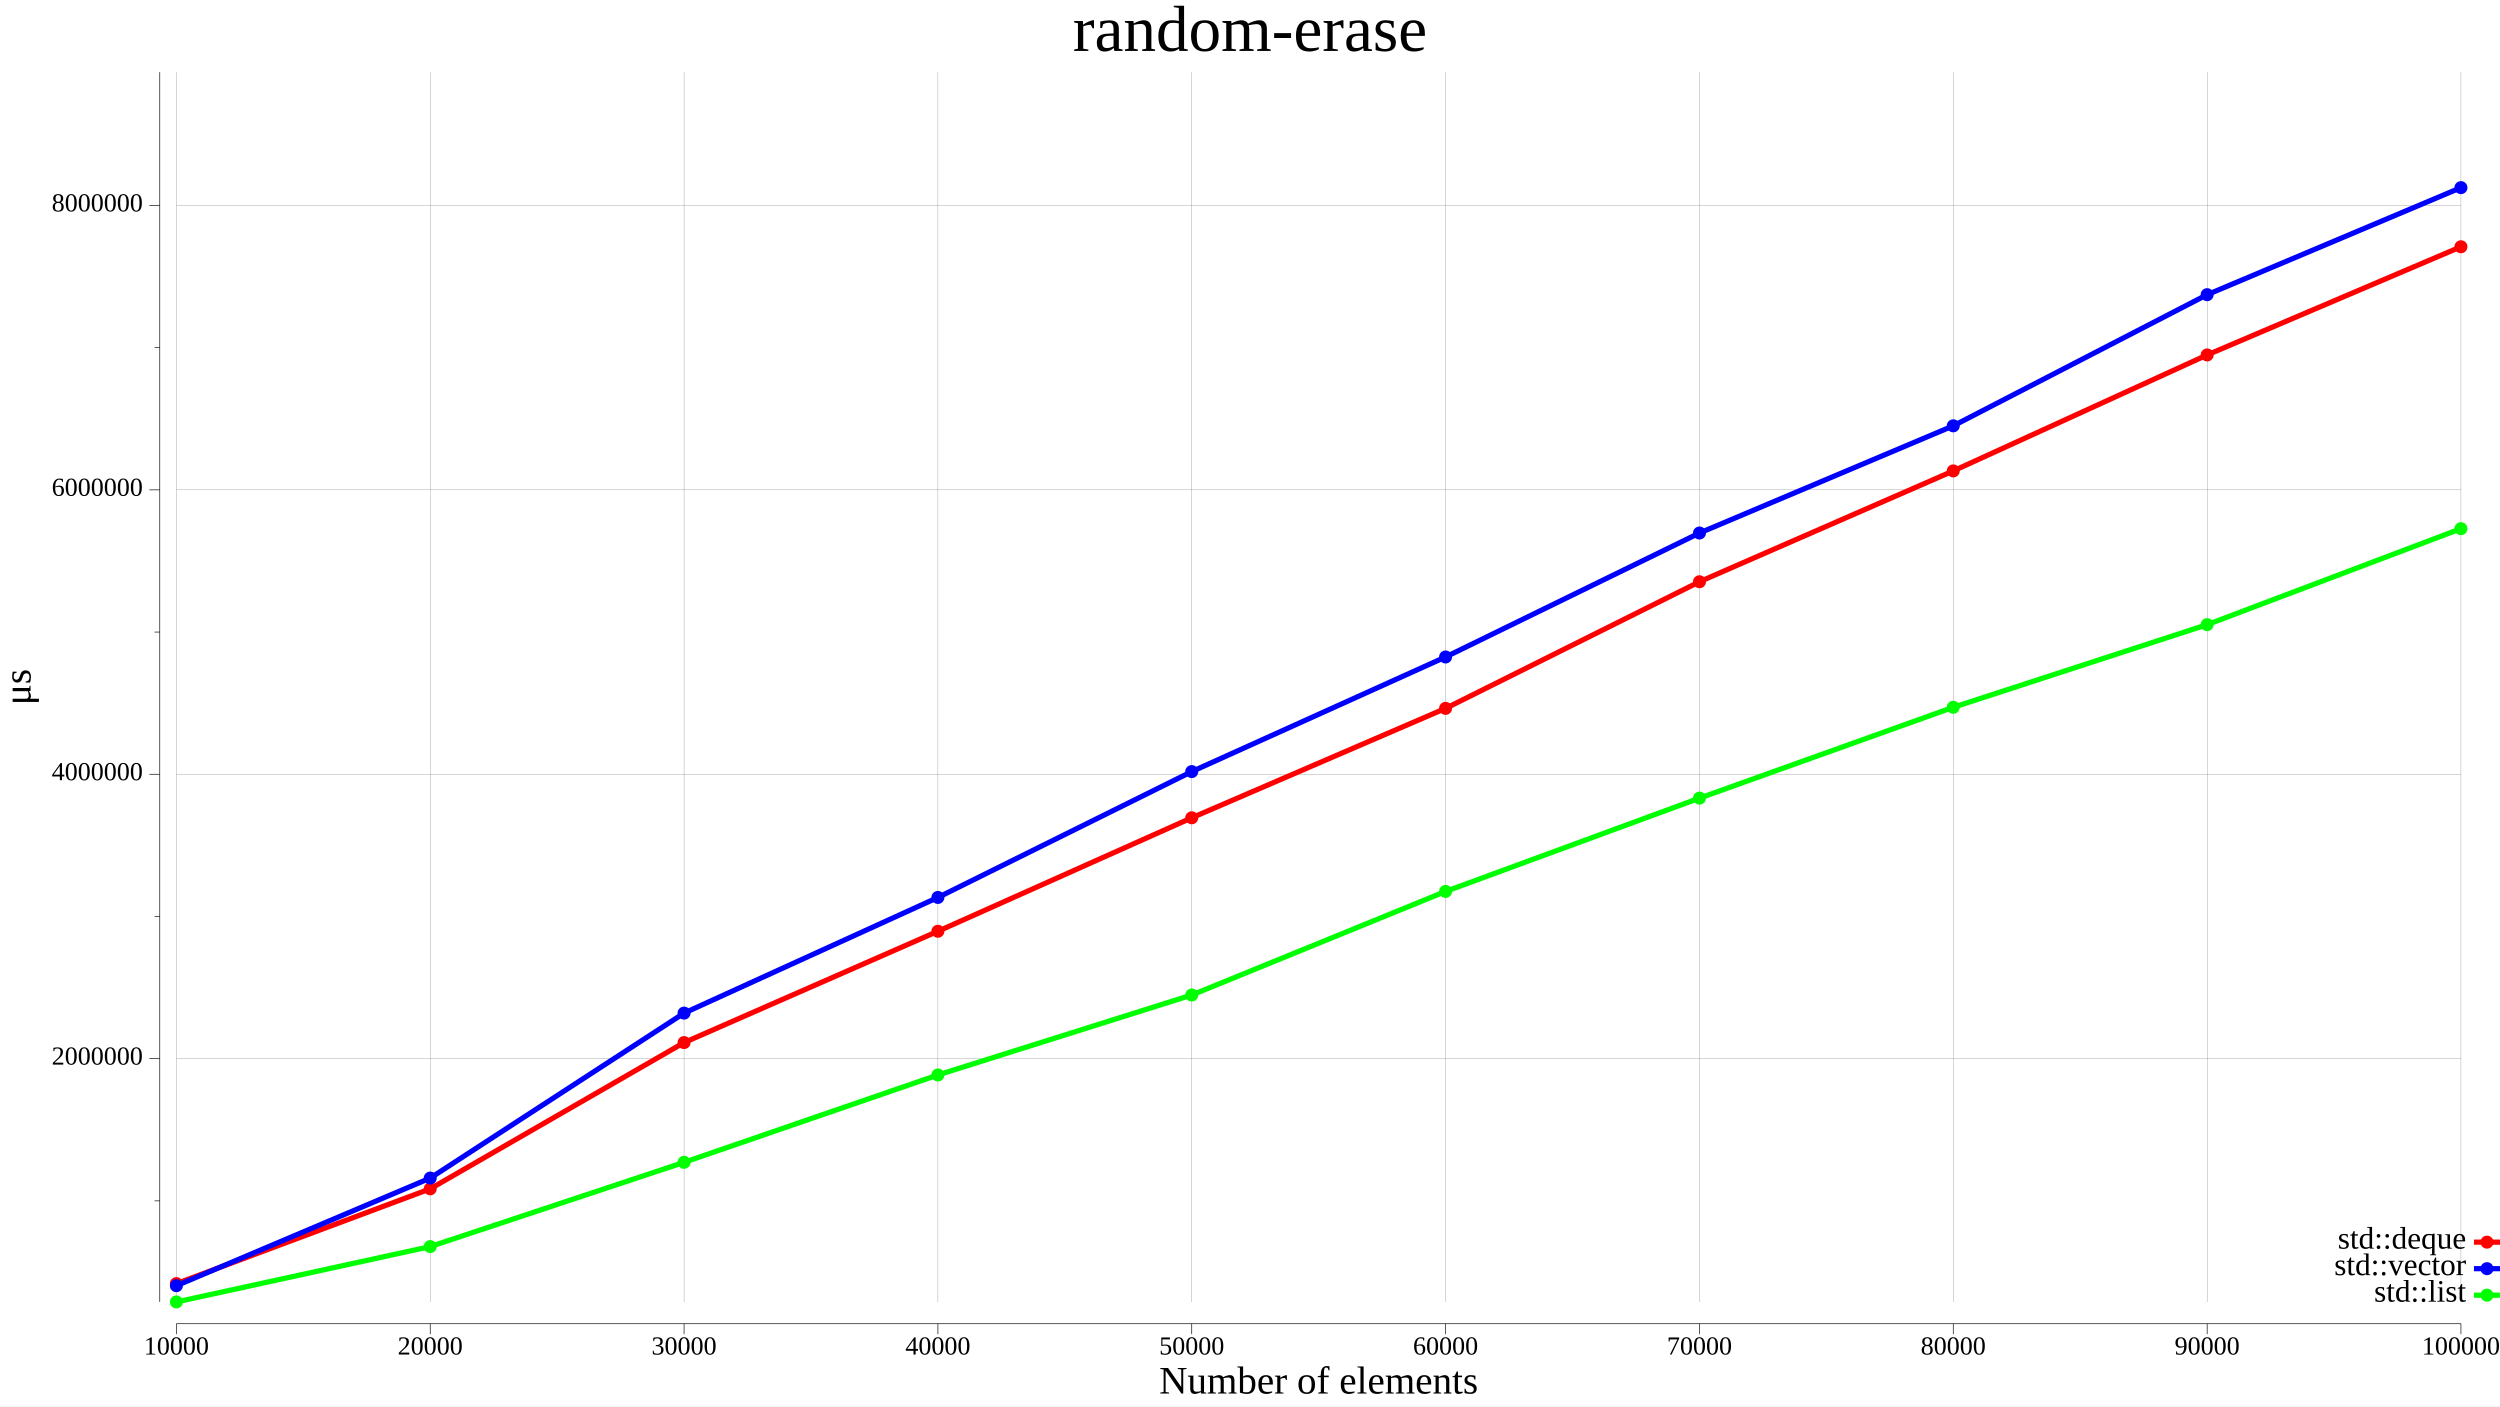
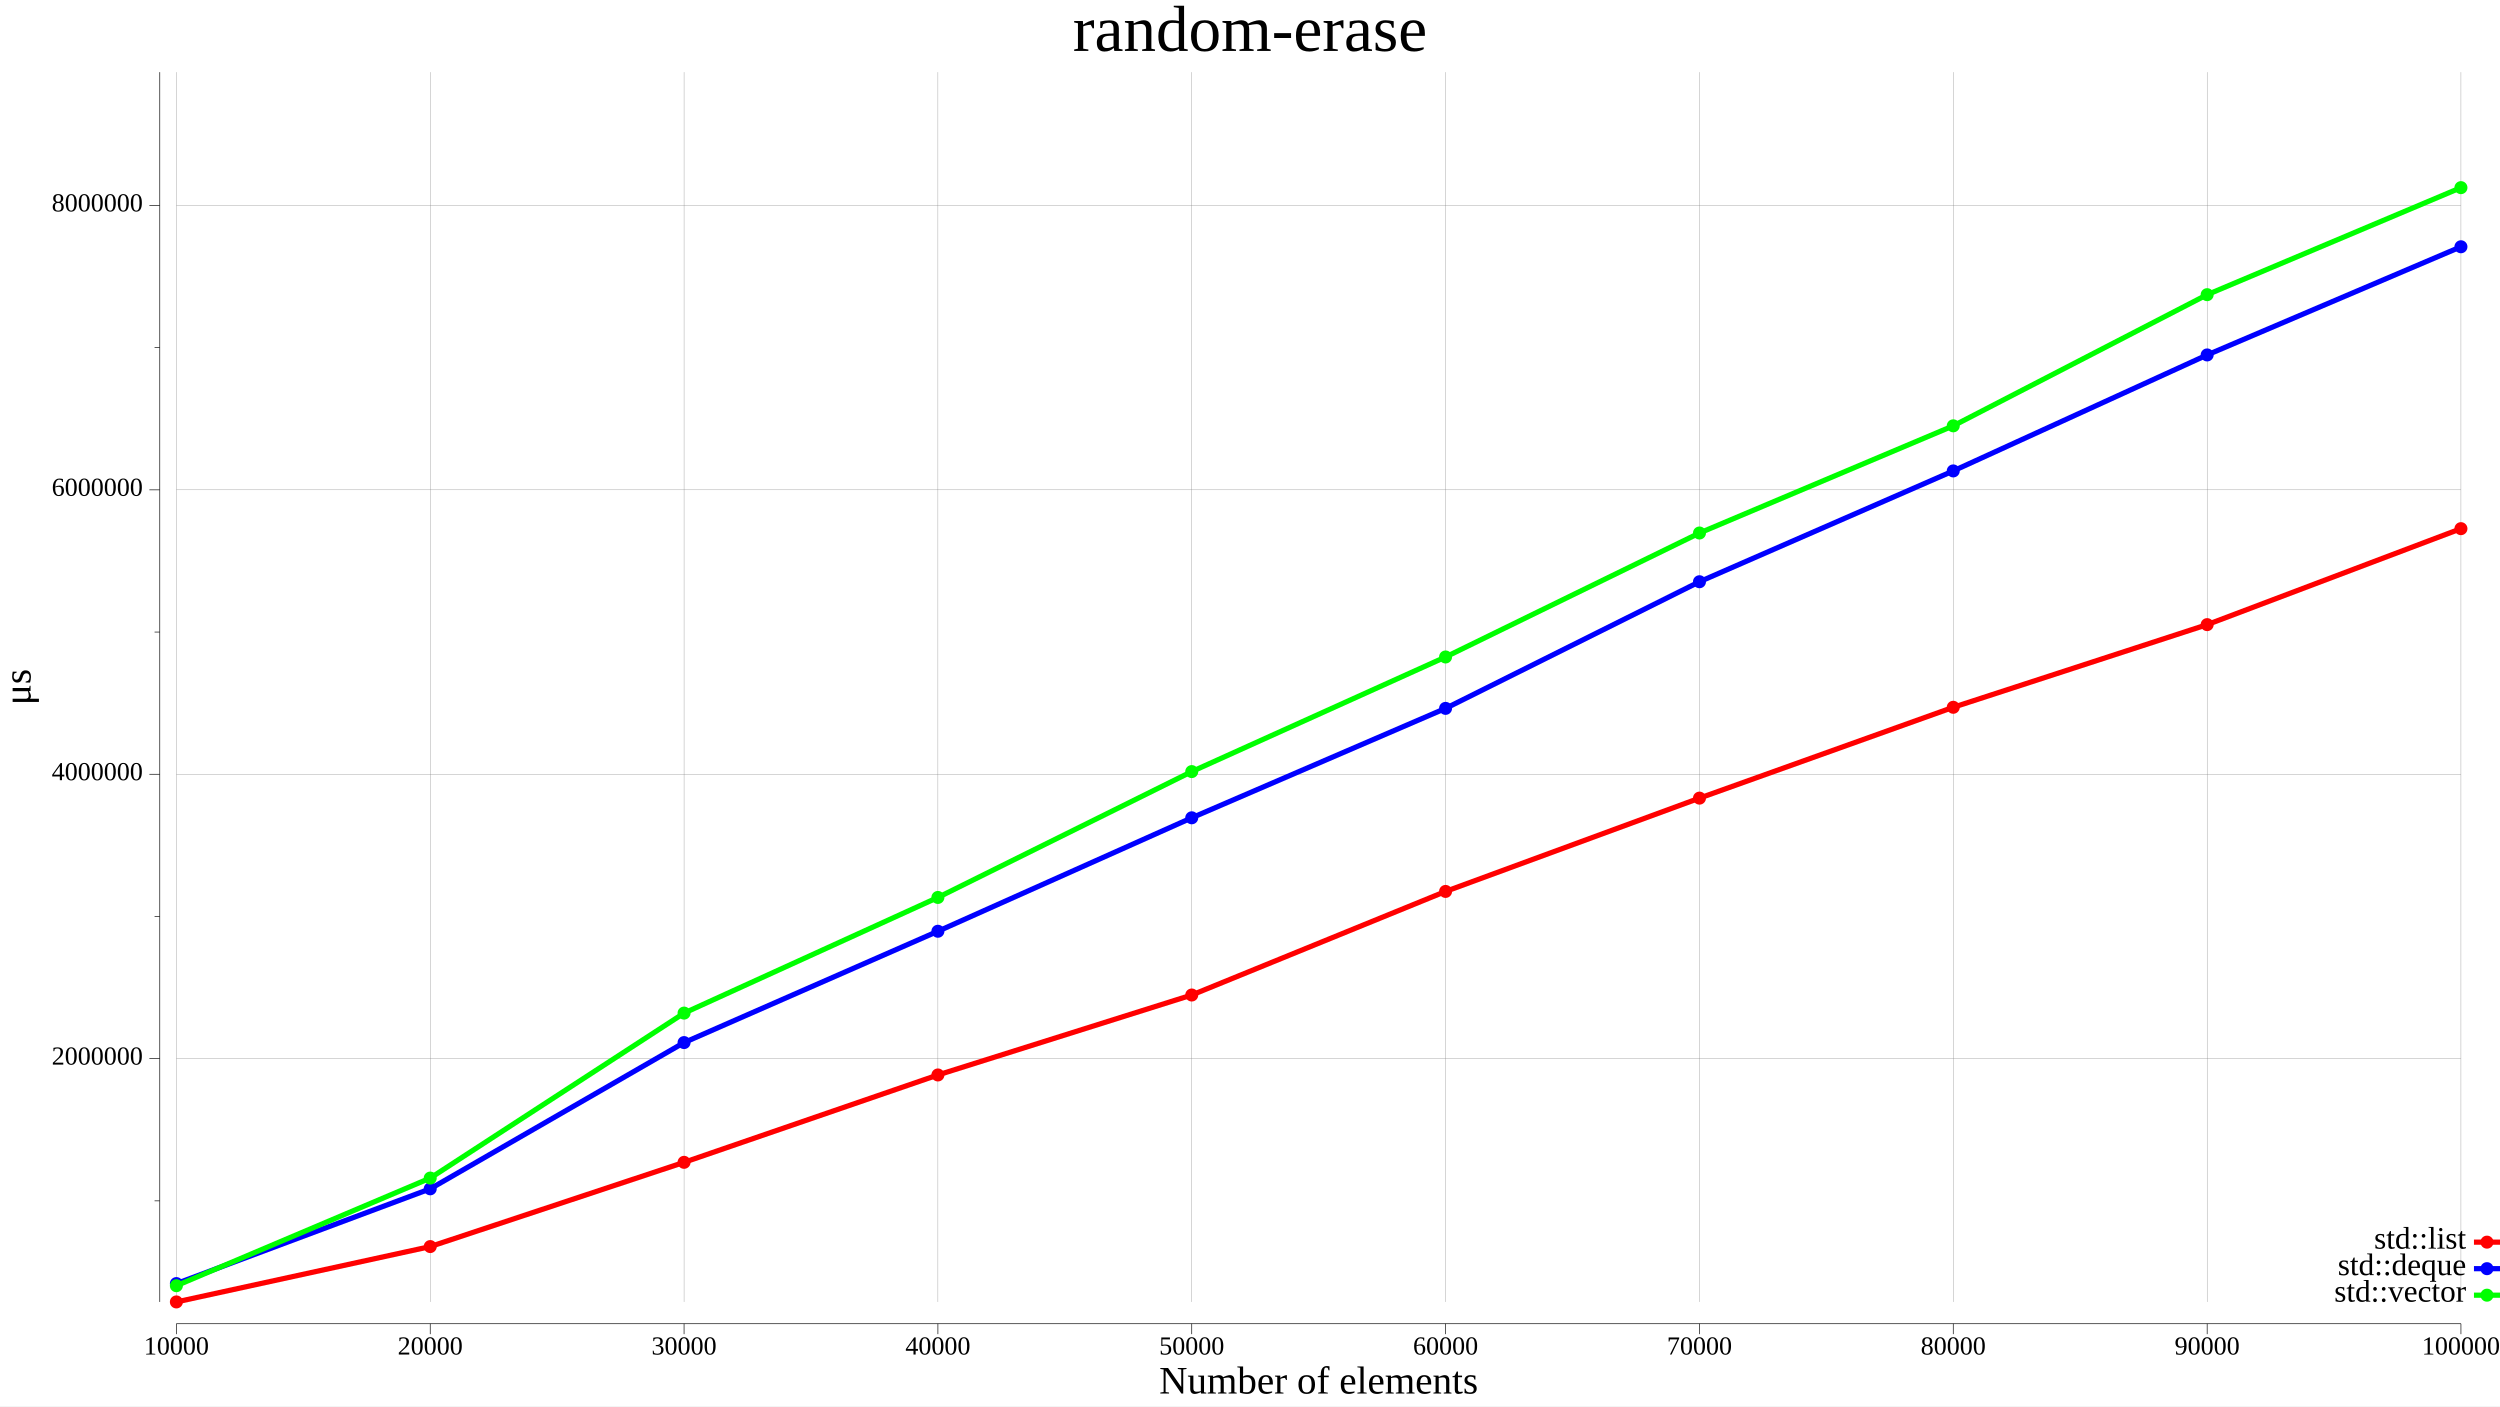
<svg xmlns="http://www.w3.org/2000/svg" width="1920pt" height="1080pt" viewBox="0 0 1920 1080">
  <g transform="scale(1, -1) translate(0, -1080)">
    <path d="M0,0L1920,0L1920,1080L0,1080Z" style="fill:#FFFFFF" />
    <text x="823.96" y="-1040.9" transform="scale(1, -1)" style="font-family:Liberation Serif;font-variant:normal;font-weight:normal;font-style:normal;font-size:50px">random-erase</text>
    <text x="890.27" y="-9.756" transform="scale(1, -1)" style="font-family:Liberation Serif;font-variant:normal;font-weight:normal;font-style:normal;font-size:30px">Number of elements</text>
    <text x="110.46" y="-39.727" transform="scale(1, -1)" style="font-family:Liberation Serif;font-variant:normal;font-weight:normal;font-style:normal;font-size:20px">10000</text>
    <text x="305.41" y="-39.727" transform="scale(1, -1)" style="font-family:Liberation Serif;font-variant:normal;font-weight:normal;font-style:normal;font-size:20px">20000</text>
    <text x="500.36" y="-39.727" transform="scale(1, -1)" style="font-family:Liberation Serif;font-variant:normal;font-weight:normal;font-style:normal;font-size:20px">30000</text>
    <text x="695.31" y="-39.727" transform="scale(1, -1)" style="font-family:Liberation Serif;font-variant:normal;font-weight:normal;font-style:normal;font-size:20px">40000</text>
    <text x="890.26" y="-39.727" transform="scale(1, -1)" style="font-family:Liberation Serif;font-variant:normal;font-weight:normal;font-style:normal;font-size:20px">50000</text>
    <text x="1085.2" y="-39.727" transform="scale(1, -1)" style="font-family:Liberation Serif;font-variant:normal;font-weight:normal;font-style:normal;font-size:20px">60000</text>
    <text x="1280.2" y="-39.727" transform="scale(1, -1)" style="font-family:Liberation Serif;font-variant:normal;font-weight:normal;font-style:normal;font-size:20px">70000</text>
    <text x="1475.1" y="-39.727" transform="scale(1, -1)" style="font-family:Liberation Serif;font-variant:normal;font-weight:normal;font-style:normal;font-size:20px">80000</text>
    <text x="1670.1" y="-39.727" transform="scale(1, -1)" style="font-family:Liberation Serif;font-variant:normal;font-weight:normal;font-style:normal;font-size:20px">90000</text>
    <text x="1860" y="-39.727" transform="scale(1, -1)" style="font-family:Liberation Serif;font-variant:normal;font-weight:normal;font-style:normal;font-size:20px">100000</text>
    <path d="M135.46,55.371L135.46,63.371" style="fill:none;stroke:#000000;stroke-width:0.5" />
    <path d="M330.41,55.371L330.41,63.371" style="fill:none;stroke:#000000;stroke-width:0.5" />
    <path d="M525.36,55.371L525.36,63.371" style="fill:none;stroke:#000000;stroke-width:0.5" />
    <path d="M720.31,55.371L720.31,63.371" style="fill:none;stroke:#000000;stroke-width:0.5" />
    <path d="M915.26,55.371L915.26,63.371" style="fill:none;stroke:#000000;stroke-width:0.5" />
    <path d="M1110.2,55.371L1110.2,63.371" style="fill:none;stroke:#000000;stroke-width:0.5" />
    <path d="M1305.2,55.371L1305.2,63.371" style="fill:none;stroke:#000000;stroke-width:0.5" />
    <path d="M1500.1,55.371L1500.1,63.371" style="fill:none;stroke:#000000;stroke-width:0.5" />
    <path d="M1695.1,55.371L1695.1,63.371" style="fill:none;stroke:#000000;stroke-width:0.5" />
    <path d="M1890,55.371L1890,63.371" style="fill:none;stroke:#000000;stroke-width:0.5" />
    <path d="M135.46,63.371L1890,63.371" style="fill:none;stroke:#000000;stroke-width:0.5" />
    <g transform="rotate(90)">
      <text x="538.49" y="23.467" transform="scale(1, -1)" style="font-family:Liberation Serif;font-variant:normal;font-weight:normal;font-style:normal;font-size:30px">μs</text>
    </g>
    <text x="39.712" y="-262.38" transform="scale(1, -1)" style="font-family:Liberation Serif;font-variant:normal;font-weight:normal;font-style:normal;font-size:20px">2000000</text>
    <text x="39.712" y="-480.8" transform="scale(1, -1)" style="font-family:Liberation Serif;font-variant:normal;font-weight:normal;font-style:normal;font-size:20px">4000000</text>
    <text x="39.712" y="-699.22" transform="scale(1, -1)" style="font-family:Liberation Serif;font-variant:normal;font-weight:normal;font-style:normal;font-size:20px">6000000</text>
    <text x="39.712" y="-917.64" transform="scale(1, -1)" style="font-family:Liberation Serif;font-variant:normal;font-weight:normal;font-style:normal;font-size:20px">8000000</text>
    <path d="M114.71,266.95L122.71,266.95" style="fill:none;stroke:#000000;stroke-width:0.5" />
    <path d="M114.71,485.37L122.71,485.37" style="fill:none;stroke:#000000;stroke-width:0.5" />
    <path d="M114.71,703.79L122.71,703.79" style="fill:none;stroke:#000000;stroke-width:0.5" />
    <path d="M114.71,922.21L122.71,922.21" style="fill:none;stroke:#000000;stroke-width:0.5" />
    <path d="M118.71,157.74L122.71,157.74" style="fill:none;stroke:#000000;stroke-width:0.5" />
    <path d="M118.71,376.16L122.71,376.16" style="fill:none;stroke:#000000;stroke-width:0.5" />
    <path d="M118.71,594.58L122.71,594.58" style="fill:none;stroke:#000000;stroke-width:0.5" />
    <path d="M118.71,813L122.71,813" style="fill:none;stroke:#000000;stroke-width:0.5" />
    <path d="M122.71,80.11L122.71,1024.6" style="fill:none;stroke:#000000;stroke-width:0.5" />
    <path d="M135.46,80.11L135.46,1024.6" style="fill:none;stroke:#808080;stroke-width:0.25" />
    <path d="M330.41,80.11L330.41,1024.6" style="fill:none;stroke:#808080;stroke-width:0.25" />
    <path d="M525.36,80.11L525.36,1024.6" style="fill:none;stroke:#808080;stroke-width:0.25" />
    <path d="M720.31,80.11L720.31,1024.6" style="fill:none;stroke:#808080;stroke-width:0.25" />
    <path d="M915.26,80.11L915.26,1024.6" style="fill:none;stroke:#808080;stroke-width:0.25" />
    <path d="M1110.2,80.11L1110.2,1024.6" style="fill:none;stroke:#808080;stroke-width:0.25" />
    <path d="M1305.2,80.11L1305.2,1024.6" style="fill:none;stroke:#808080;stroke-width:0.25" />
    <path d="M1500.1,80.11L1500.1,1024.6" style="fill:none;stroke:#808080;stroke-width:0.25" />
    <path d="M1695.1,80.11L1695.1,1024.6" style="fill:none;stroke:#808080;stroke-width:0.25" />
    <path d="M1890,80.11L1890,1024.6" style="fill:none;stroke:#808080;stroke-width:0.25" />
    <path d="M135.46,266.95L1890,266.95" style="fill:none;stroke:#808080;stroke-width:0.25" />
    <path d="M135.46,485.37L1890,485.37" style="fill:none;stroke:#808080;stroke-width:0.25" />
    <path d="M135.46,703.79L1890,703.79" style="fill:none;stroke:#808080;stroke-width:0.25" />
    <path d="M135.46,922.21L1890,922.21" style="fill:none;stroke:#808080;stroke-width:0.25" />
-     <path d="M135.46,94.203L330.41,166.99L525.36,279.3L720.31,364.79L915.26,451.93L1110.2,535.97L1305.2,633.23L1500.1,718.33L1695.1,807.41L1890,890.48" style="fill:none;stroke:#FF0000;stroke-width:4" />
-     <path d="M140.46,94.203A5,5 0 1 1 130.46,94.203A5,5 0 1 1 140.46,94.203Z" style="fill:#FF0000" />
-     <path d="M335.41,166.99A5,5 0 1 1 325.41,166.99A5,5 0 1 1 335.41,166.99Z" style="fill:#FF0000" />
-     <path d="M530.36,279.3A5,5 0 1 1 520.36,279.3A5,5 0 1 1 530.36,279.3Z" style="fill:#FF0000" />
-     <path d="M725.31,364.79A5,5 0 1 1 715.31,364.79A5,5 0 1 1 725.31,364.79Z" style="fill:#FF0000" />
-     <path d="M920.26,451.93A5,5 0 1 1 910.26,451.93A5,5 0 1 1 920.26,451.93Z" style="fill:#FF0000" />
-     <path d="M1115.2,535.97A5,5 0 1 1 1105.2,535.97A5,5 0 1 1 1115.2,535.97Z" style="fill:#FF0000" />
-     <path d="M1310.2,633.23A5,5 0 1 1 1300.2,633.23A5,5 0 1 1 1310.2,633.23Z" style="fill:#FF0000" />
-     <path d="M1505.1,718.33A5,5 0 1 1 1495.1,718.33A5,5 0 1 1 1505.1,718.33Z" style="fill:#FF0000" />
-     <path d="M1700.1,807.41A5,5 0 1 1 1690.1,807.41A5,5 0 1 1 1700.1,807.41Z" style="fill:#FF0000" />
-     <path d="M1895,890.48A5,5 0 1 1 1885,890.48A5,5 0 1 1 1895,890.48Z" style="fill:#FF0000" />
-     <path d="M135.46,92.579L330.41,175.23L525.36,301.94L720.31,390.76L915.26,487.42L1110.2,575.44L1305.2,670.65L1500.1,752.96L1695.1,853.69L1890,935.89" style="fill:none;stroke:#0000FF;stroke-width:4" />
-     <path d="M140.46,92.579A5,5 0 1 1 130.46,92.579A5,5 0 1 1 140.46,92.579Z" style="fill:#0000FF" />
-     <path d="M335.41,175.23A5,5 0 1 1 325.41,175.23A5,5 0 1 1 335.41,175.23Z" style="fill:#0000FF" />
-     <path d="M530.36,301.94A5,5 0 1 1 520.36,301.94A5,5 0 1 1 530.36,301.94Z" style="fill:#0000FF" />
-     <path d="M725.31,390.76A5,5 0 1 1 715.31,390.76A5,5 0 1 1 725.31,390.76Z" style="fill:#0000FF" />
-     <path d="M920.26,487.42A5,5 0 1 1 910.26,487.42A5,5 0 1 1 920.26,487.42Z" style="fill:#0000FF" />
-     <path d="M1115.2,575.44A5,5 0 1 1 1105.2,575.44A5,5 0 1 1 1115.2,575.44Z" style="fill:#0000FF" />
-     <path d="M1310.2,670.65A5,5 0 1 1 1300.2,670.65A5,5 0 1 1 1310.2,670.65Z" style="fill:#0000FF" />
-     <path d="M1505.1,752.96A5,5 0 1 1 1495.1,752.96A5,5 0 1 1 1505.1,752.96Z" style="fill:#0000FF" />
-     <path d="M1700.1,853.69A5,5 0 1 1 1690.1,853.69A5,5 0 1 1 1700.1,853.69Z" style="fill:#0000FF" />
-     <path d="M1895,935.89A5,5 0 1 1 1885,935.89A5,5 0 1 1 1895,935.89Z" style="fill:#0000FF" />
-     <path d="M135.46,80.11L330.41,122.63L525.36,187.33L720.31,254.43L915.26,315.83L1110.2,395.38L1305.2,467.04L1500.1,536.8L1695.1,600.28L1890,673.99" style="fill:none;stroke:#00FF00;stroke-width:4" />
-     <path d="M140.46,80.11A5,5 0 1 1 130.46,80.11A5,5 0 1 1 140.46,80.11Z" style="fill:#00FF00" />
-     <path d="M335.41,122.63A5,5 0 1 1 325.41,122.63A5,5 0 1 1 335.41,122.63Z" style="fill:#00FF00" />
-     <path d="M530.36,187.33A5,5 0 1 1 520.36,187.33A5,5 0 1 1 530.36,187.33Z" style="fill:#00FF00" />
-     <path d="M725.31,254.43A5,5 0 1 1 715.31,254.43A5,5 0 1 1 725.31,254.43Z" style="fill:#00FF00" />
-     <path d="M920.26,315.83A5,5 0 1 1 910.26,315.83A5,5 0 1 1 920.26,315.83Z" style="fill:#00FF00" />
-     <path d="M1115.2,395.38A5,5 0 1 1 1105.2,395.38A5,5 0 1 1 1115.2,395.38Z" style="fill:#00FF00" />
-     <path d="M1310.2,467.04A5,5 0 1 1 1300.2,467.04A5,5 0 1 1 1310.2,467.04Z" style="fill:#00FF00" />
-     <path d="M1505.1,536.8A5,5 0 1 1 1495.1,536.8A5,5 0 1 1 1505.1,536.8Z" style="fill:#00FF00" />
-     <path d="M1700.1,600.28A5,5 0 1 1 1690.1,600.28A5,5 0 1 1 1700.1,600.28Z" style="fill:#00FF00" />
-     <path d="M1895,673.99A5,5 0 1 1 1885,673.99A5,5 0 1 1 1895,673.99Z" style="fill:#00FF00" />
+     <path d="M135.46,80.11L330.41,122.63L525.36,187.33L720.31,254.43L915.26,315.83L1110.2,395.38L1305.2,467.04L1500.1,536.8L1695.1,600.28L1890,673.99" style="fill:none;stroke:#FF0000;stroke-width:4" />
+     <path d="M140.46,80.11A5,5 0 1 1 130.46,80.11A5,5 0 1 1 140.46,80.11Z" style="fill:#FF0000" />
+     <path d="M335.41,122.63A5,5 0 1 1 325.41,122.63A5,5 0 1 1 335.41,122.63Z" style="fill:#FF0000" />
+     <path d="M530.36,187.33A5,5 0 1 1 520.36,187.33A5,5 0 1 1 530.36,187.33Z" style="fill:#FF0000" />
+     <path d="M725.31,254.43A5,5 0 1 1 715.31,254.43A5,5 0 1 1 725.31,254.43Z" style="fill:#FF0000" />
+     <path d="M920.26,315.83A5,5 0 1 1 910.26,315.83A5,5 0 1 1 920.26,315.83Z" style="fill:#FF0000" />
+     <path d="M1115.2,395.38A5,5 0 1 1 1105.2,395.38A5,5 0 1 1 1115.2,395.38Z" style="fill:#FF0000" />
+     <path d="M1310.2,467.04A5,5 0 1 1 1300.2,467.04A5,5 0 1 1 1310.2,467.04Z" style="fill:#FF0000" />
+     <path d="M1505.1,536.8A5,5 0 1 1 1495.1,536.8A5,5 0 1 1 1505.1,536.8Z" style="fill:#FF0000" />
+     <path d="M1700.1,600.28A5,5 0 1 1 1690.1,600.28A5,5 0 1 1 1700.1,600.28Z" style="fill:#FF0000" />
+     <path d="M1895,673.99A5,5 0 1 1 1885,673.99A5,5 0 1 1 1895,673.99Z" style="fill:#FF0000" />
+     <path d="M135.46,94.203L330.41,166.99L525.36,279.3L720.31,364.79L915.26,451.93L1110.2,535.97L1305.2,633.23L1500.1,718.33L1695.1,807.41L1890,890.48" style="fill:none;stroke:#0000FF;stroke-width:4" />
+     <path d="M140.46,94.203A5,5 0 1 1 130.46,94.203A5,5 0 1 1 140.46,94.203Z" style="fill:#0000FF" />
+     <path d="M335.41,166.99A5,5 0 1 1 325.41,166.99A5,5 0 1 1 335.41,166.99Z" style="fill:#0000FF" />
+     <path d="M530.36,279.3A5,5 0 1 1 520.36,279.3A5,5 0 1 1 530.36,279.3Z" style="fill:#0000FF" />
+     <path d="M725.31,364.79A5,5 0 1 1 715.31,364.79A5,5 0 1 1 725.31,364.79Z" style="fill:#0000FF" />
+     <path d="M920.26,451.93A5,5 0 1 1 910.26,451.93A5,5 0 1 1 920.26,451.93Z" style="fill:#0000FF" />
+     <path d="M1115.2,535.97A5,5 0 1 1 1105.2,535.97A5,5 0 1 1 1115.2,535.97Z" style="fill:#0000FF" />
+     <path d="M1310.2,633.23A5,5 0 1 1 1300.2,633.23A5,5 0 1 1 1310.2,633.23Z" style="fill:#0000FF" />
+     <path d="M1505.1,718.33A5,5 0 1 1 1495.1,718.33A5,5 0 1 1 1505.1,718.33Z" style="fill:#0000FF" />
+     <path d="M1700.1,807.41A5,5 0 1 1 1690.1,807.41A5,5 0 1 1 1700.1,807.41Z" style="fill:#0000FF" />
+     <path d="M1895,890.48A5,5 0 1 1 1885,890.48A5,5 0 1 1 1895,890.48Z" style="fill:#0000FF" />
+     <path d="M135.46,92.579L330.41,175.23L525.36,301.94L720.31,390.76L915.26,487.42L1110.2,575.44L1305.2,670.65L1500.1,752.96L1695.1,853.69L1890,935.89" style="fill:none;stroke:#00FF00;stroke-width:4" />
+     <path d="M140.46,92.579A5,5 0 1 1 130.46,92.579A5,5 0 1 1 140.46,92.579Z" style="fill:#00FF00" />
+     <path d="M335.41,175.23A5,5 0 1 1 325.41,175.23A5,5 0 1 1 335.41,175.23Z" style="fill:#00FF00" />
+     <path d="M530.36,301.94A5,5 0 1 1 520.36,301.94A5,5 0 1 1 530.36,301.94Z" style="fill:#00FF00" />
+     <path d="M725.31,390.76A5,5 0 1 1 715.31,390.76A5,5 0 1 1 725.31,390.76Z" style="fill:#00FF00" />
+     <path d="M920.26,487.42A5,5 0 1 1 910.26,487.42A5,5 0 1 1 920.26,487.42Z" style="fill:#00FF00" />
+     <path d="M1115.2,575.44A5,5 0 1 1 1105.2,575.44A5,5 0 1 1 1115.2,575.44Z" style="fill:#00FF00" />
+     <path d="M1310.2,670.65A5,5 0 1 1 1300.2,670.65A5,5 0 1 1 1310.2,670.65Z" style="fill:#00FF00" />
+     <path d="M1505.1,752.96A5,5 0 1 1 1495.1,752.96A5,5 0 1 1 1505.1,752.96Z" style="fill:#00FF00" />
+     <path d="M1700.1,853.69A5,5 0 1 1 1690.1,853.69A5,5 0 1 1 1700.1,853.69Z" style="fill:#00FF00" />
+     <path d="M1895,935.89A5,5 0 1 1 1885,935.89A5,5 0 1 1 1895,935.89Z" style="fill:#00FF00" />
    <path d="M1900,126.03L1920,126.03" style="fill:none;stroke:#FF0000;stroke-width:4" />
    <path d="M1915,126.03A5,5 0 1 1 1905,126.03A5,5 0 1 1 1915,126.03Z" style="fill:#FF0000" />
-     <text x="1795.4" y="-121.05" transform="scale(1, -1)" style="font-family:Liberation Serif;font-variant:normal;font-weight:normal;font-style:normal;font-size:24px">std::deque</text>
+     <text x="1823.3" y="-121.05" transform="scale(1, -1)" style="font-family:Liberation Serif;font-variant:normal;font-weight:normal;font-style:normal;font-size:24px">std::list</text>
    <path d="M1900,105.66L1920,105.66" style="fill:none;stroke:#0000FF;stroke-width:4" />
    <path d="M1915,105.66A5,5 0 1 1 1905,105.66A5,5 0 1 1 1915,105.66Z" style="fill:#0000FF" />
-     <text x="1792.7" y="-100.69" transform="scale(1, -1)" style="font-family:Liberation Serif;font-variant:normal;font-weight:normal;font-style:normal;font-size:24px">std::vector</text>
+     <text x="1795.4" y="-100.69" transform="scale(1, -1)" style="font-family:Liberation Serif;font-variant:normal;font-weight:normal;font-style:normal;font-size:24px">std::deque</text>
    <path d="M1900,85.294L1920,85.294" style="fill:none;stroke:#00FF00;stroke-width:4" />
    <path d="M1915,85.294A5,5 0 1 1 1905,85.294A5,5 0 1 1 1915,85.294Z" style="fill:#00FF00" />
-     <text x="1823.3" y="-80.319" transform="scale(1, -1)" style="font-family:Liberation Serif;font-variant:normal;font-weight:normal;font-style:normal;font-size:24px">std::list</text>
+     <text x="1792.7" y="-80.319" transform="scale(1, -1)" style="font-family:Liberation Serif;font-variant:normal;font-weight:normal;font-style:normal;font-size:24px">std::vector</text>
  </g>
</svg>
